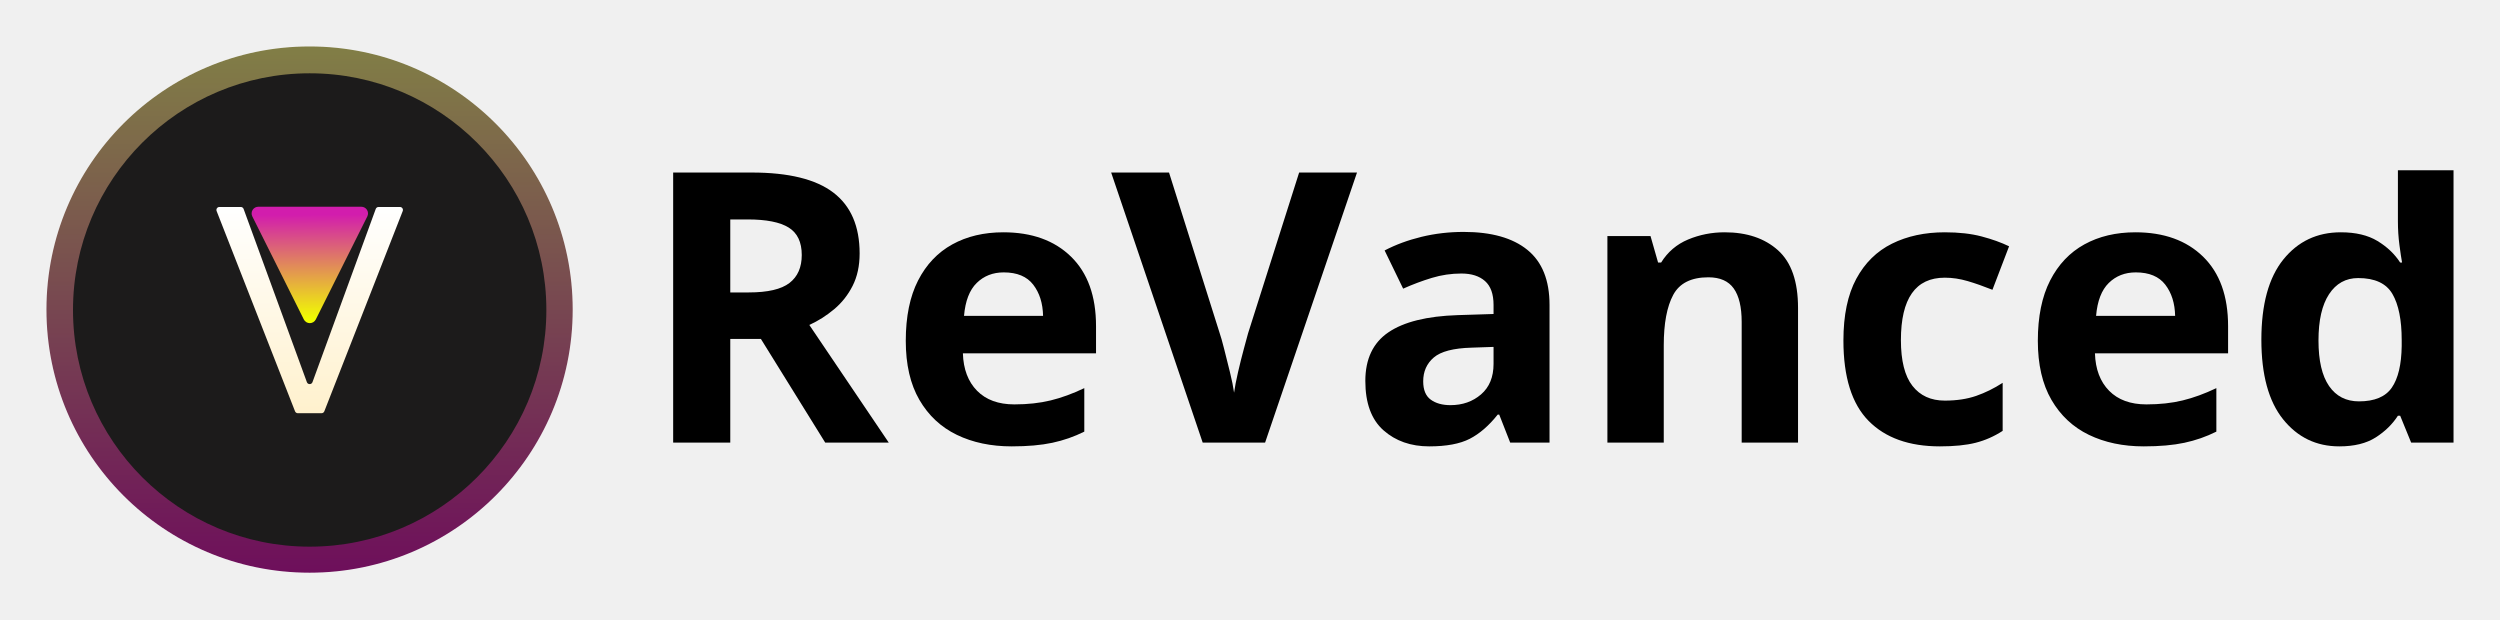
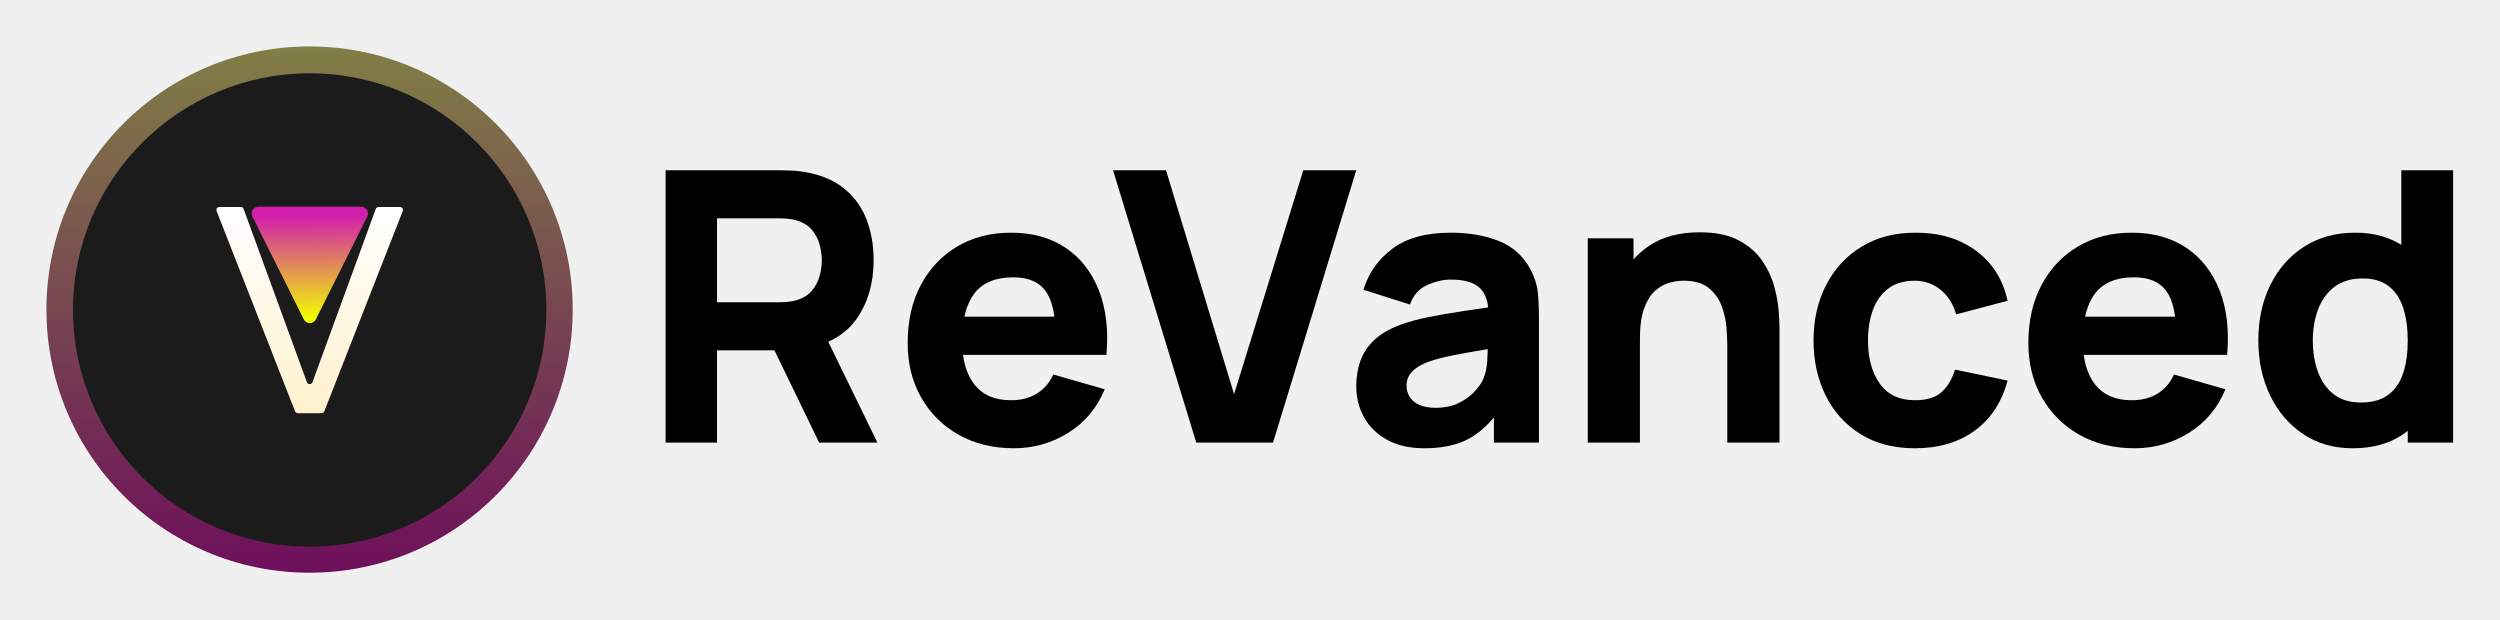
<svg xmlns="http://www.w3.org/2000/svg" width="100%" height="100%" viewBox="0 0 38763 9600" version="1.1" xml:space="preserve" style="fill-rule:evenodd;clip-rule:evenodd;stroke-linejoin:round;stroke-miterlimit:2;">
  <clipPath id="_clip1">
    <rect id="Wordmark" x="10320.2" y="2640" width="27722.3" height="4320" />
  </clipPath>
  <g clip-path="url(#_clip1)">
-     <g id="Wordmark1" transform="matrix(5864.61,0,0,5864.61,38446.8,6862.52)" />
-     <text x="9909.66px" y="6862.52px" style="font-family:'Manrope-ExtraBold', 'Manrope';font-weight:800;font-size:5864.61px;">Re<tspan x="17228.7px 20794.4px 24213.4px 27884.7px 31215.8px " y="6862.52px 6862.52px 6862.52px 6862.52px 6862.52px ">Vance</tspan>d</text>
+     <path id="Wordmark1" d="M10320.2,6862.52l0,-4222.52l1782.84,-0c41.052,-0 96.278,1.466 165.675,4.398c69.398,2.933 131.465,9.286 186.202,19.06c252.178,39.098 458.905,122.18 620.182,249.246c161.277,127.067 280.035,286.877 356.275,479.432c76.24,192.555 114.36,407.101 114.36,643.641c-0,353.831 -87.969,656.347 -263.908,907.548c-175.938,251.2 -451.574,406.124 -826.909,464.77l-351.877,23.458l-985.254,0l0,1430.96l-797.587,-0Zm2381.03,-0l-832.774,-1718.33l821.045,-158.345l914.879,1876.67l-903.15,-0Zm-1583.44,-2175.77l950.067,0c41.052,0 86.014,-1.955 134.886,-5.864c48.871,-3.91 93.833,-11.73 134.885,-23.459c107.518,-29.323 190.6,-78.683 249.246,-148.081c58.646,-69.398 99.21,-146.615 121.691,-231.652c22.481,-85.037 33.721,-165.675 33.721,-241.915c0,-76.24 -11.24,-156.879 -33.721,-241.915c-22.481,-85.037 -63.045,-162.255 -121.691,-231.652c-58.646,-69.398 -141.728,-118.759 -249.246,-148.082c-41.052,-11.729 -86.014,-19.548 -134.885,-23.458c-48.872,-3.91 -93.834,-5.865 -134.886,-5.865l-950.067,0l0,1301.94Z" style="fill-rule:nonzero;" />
+     <path d="M15721.5,6950.49c-324.508,-0 -610.408,-69.887 -857.699,-209.66c-247.291,-139.773 -440.823,-332.328 -580.596,-577.664c-139.773,-245.336 -209.66,-526.348 -209.66,-843.037c0,-346.012 68.421,-647.062 205.262,-903.15c136.841,-256.088 325.485,-454.996 565.934,-596.724c240.449,-141.728 517.063,-212.592 829.842,-212.592c332.328,0 614.807,78.195 847.436,234.585c232.63,156.389 404.658,376.312 516.086,659.768c111.427,283.456 150.525,616.761 117.292,999.916l-788.79,-0l0,-293.231c0,-322.553 -51.315,-554.694 -153.946,-696.422c-102.631,-141.728 -270.261,-212.592 -502.89,-212.592c-271.727,-0 -471.612,82.593 -599.656,247.78c-128.044,165.186 -192.066,409.056 -192.066,731.609c-0,295.186 64.022,523.417 192.066,684.693c128.044,161.277 316.2,241.916 564.468,241.916c156.39,-0 290.298,-34.211 401.726,-102.631c111.427,-68.421 196.464,-167.141 255.11,-296.163l797.587,228.72c-119.247,289.321 -307.403,514.13 -564.468,674.43c-257.066,160.299 -538.078,240.449 -843.038,240.449Zm-1049.77,-1448.56l0,-592.326l2099.53,0l-0,592.326l-2099.53,-0Z" style="fill-rule:nonzero;" />
+     <path d="M18548.2,6862.52l-1290.21,-4222.52l821.045,-0l1055.63,3471.85l1073.22,-3471.85l821.045,-0l-1290.21,4222.52l-1190.52,-0Z" style="fill-rule:nonzero;" />
+     <path d="M22084.6,6950.49c-226.765,-0 -418.831,-43.496 -576.198,-130.488c-157.367,-86.992 -276.614,-203.306 -357.741,-348.944c-81.127,-145.638 -121.691,-306.426 -121.691,-482.364c0,-146.615 22.481,-280.524 67.443,-401.726c44.962,-121.202 117.781,-228.231 218.457,-321.087c100.676,-92.856 236.05,-170.562 406.124,-233.118c117.292,-43.007 257.065,-81.127 419.319,-114.36c162.255,-33.233 346.012,-64.999 551.274,-95.3c205.261,-30.3 431.048,-64.022 677.362,-101.164l-287.366,158.344c-0,-187.667 -44.962,-325.486 -134.886,-413.455c-89.924,-87.969 -240.449,-131.953 -451.575,-131.953c-117.292,-0 -239.471,28.345 -366.538,85.036c-127.066,56.692 -216.013,157.367 -266.839,302.028l-721.347,-228.72c80.149,-261.952 230.674,-475.033 451.575,-639.242c220.9,-164.209 521.95,-246.314 903.149,-246.314c279.546,0 527.815,43.007 744.805,129.022c216.991,86.014 381.2,234.584 492.627,445.71c62.556,117.292 99.699,234.584 111.428,351.876c11.729,117.292 17.594,248.269 17.594,392.929l-0,1935.32l-697.889,-0l0,-650.972l99.699,134.886c-154.435,213.081 -321.088,367.027 -499.958,461.838c-178.871,94.811 -405.147,142.217 -678.828,142.217Zm170.073,-627.513c146.615,-0 270.261,-25.902 370.937,-77.706c100.675,-51.804 180.825,-110.939 240.449,-177.405c59.623,-66.465 100.187,-122.179 121.69,-167.141c41.052,-86.014 65,-186.201 71.842,-300.561c6.842,-114.36 10.263,-209.66 10.263,-285.9l234.584,58.646c-236.539,39.098 -428.116,71.842 -574.732,98.232c-146.615,26.391 -264.884,50.338 -354.808,71.842c-89.924,21.503 -169.096,44.962 -237.517,70.375c-78.195,31.278 -141.239,65 -189.134,101.165c-47.894,36.165 -83.081,75.751 -105.562,118.758c-22.481,43.007 -33.722,90.901 -33.722,143.683c0,72.33 18.083,134.397 54.248,186.201c36.165,51.804 87.48,91.39 153.946,118.758c66.465,27.369 145.637,41.053 237.516,41.053Z" style="fill-rule:nonzero;" />
+     <path d="M26782.1,6862.52l0,-1495.48c0,-72.331 -3.909,-164.698 -11.729,-277.103c-7.819,-112.405 -32.255,-225.299 -73.307,-338.681c-41.053,-113.383 -108.007,-208.194 -200.863,-284.434c-92.856,-76.24 -224.321,-114.36 -394.395,-114.36c-68.42,0 -141.728,10.752 -219.923,32.256c-78.195,21.503 -151.502,63.044 -219.923,124.623c-68.42,61.578 -124.623,151.991 -168.607,271.238c-43.985,119.247 -65.977,277.591 -65.977,475.033l-457.439,-216.99c-0,-250.224 50.826,-484.808 152.479,-703.753c101.654,-218.946 254.622,-395.861 458.906,-530.747c204.284,-134.886 461.838,-202.329 772.662,-202.329c248.268,-0 450.597,42.029 606.987,126.089c156.39,84.059 278.08,190.599 365.072,319.621c86.991,129.021 149.059,263.418 186.201,403.192c37.143,139.773 59.624,267.328 67.443,382.665c7.82,115.338 11.729,199.397 11.729,252.178l0,1776.98l-809.316,-0Zm-2164.04,-0l0,-3166.89l709.618,0l-0,1049.77l99.698,0l0,2117.12l-809.316,-0Z" style="fill-rule:nonzero;" />
+     <path d="M29691,6950.49c-328.418,-0 -609.919,-73.308 -844.504,-219.923c-234.584,-146.615 -414.432,-346.012 -539.544,-598.19c-125.111,-252.178 -187.667,-536.612 -187.667,-853.301c-0,-320.598 64.999,-606.986 194.998,-859.165c129.999,-252.178 313.268,-450.597 549.807,-595.257c236.539,-144.661 516.086,-216.991 838.639,-216.991c373.38,0 686.648,94.323 939.803,282.968c253.156,188.644 414.921,446.198 485.297,772.662l-797.587,211.126c-46.917,-164.209 -128.533,-292.253 -244.847,-384.132c-116.315,-91.879 -247.78,-137.819 -394.395,-137.819c-168.119,0 -305.937,40.564 -413.455,121.691c-107.518,81.127 -186.69,191.577 -237.517,331.35c-50.826,139.774 -76.239,297.629 -76.239,473.567c-0,275.637 61.089,498.981 183.269,670.032c122.179,171.051 303.493,256.577 543.942,256.577c179.848,-0 316.689,-41.053 410.522,-123.157c93.834,-82.105 164.209,-199.397 211.126,-351.877l815.181,170.074c-89.924,336.237 -259.998,595.258 -510.221,777.06c-250.223,181.803 -559.093,272.705 -926.608,272.705Z" style="fill-rule:nonzero;" />
+     <path d="M33098.3,6950.49c-324.508,-0 -610.408,-69.887 -857.699,-209.66c-247.291,-139.773 -440.823,-332.328 -580.596,-577.664c-139.773,-245.336 -209.66,-526.348 -209.66,-843.037c0,-346.012 68.421,-647.062 205.261,-903.15c136.841,-256.088 325.486,-454.996 565.935,-596.724c240.449,-141.728 517.063,-212.592 829.842,-212.592c332.328,0 614.807,78.195 847.436,234.585c232.629,156.389 404.658,376.312 516.085,659.768c111.428,283.456 150.525,616.761 117.293,999.916l-788.79,-0l-0,-293.231c-0,-322.553 -51.315,-554.694 -153.946,-696.422c-102.631,-141.728 -270.261,-212.592 -502.89,-212.592c-271.727,-0 -471.612,82.593 -599.656,247.78c-128.044,165.186 -192.066,409.056 -192.066,731.609c-0,295.186 64.022,523.417 192.066,684.693c128.044,161.277 316.2,241.916 564.468,241.916c156.39,-0 290.298,-34.211 401.726,-102.631c111.427,-68.421 196.464,-167.141 255.11,-296.163l797.587,228.72c-119.247,289.321 -307.403,514.13 -564.469,674.43c-257.065,160.299 -538.077,240.449 -843.037,240.449Zm-1049.77,-1448.56l0,-592.326l2099.53,0l-0,592.326l-2099.53,-0Z" style="fill-rule:nonzero;" />
+     <path d="M36476.3,6950.49c-291.275,-0 -546.386,-73.308 -765.331,-219.923c-218.946,-146.615 -389.508,-346.012 -511.687,-598.19c-122.18,-252.178 -183.269,-536.612 -183.269,-853.301c-0,-322.553 62.067,-609.43 186.201,-860.631c124.134,-251.2 298.606,-449.131 523.416,-593.791c224.81,-144.661 488.718,-216.991 791.722,-216.991c301.05,0 554.206,73.308 759.467,219.923c205.261,146.615 360.673,346.012 466.236,598.19c105.563,252.178 158.345,536.612 158.345,853.3c-0,316.689 -53.27,601.123 -159.811,853.301c-106.54,252.178 -265.373,451.575 -476.499,598.19c-211.126,146.615 -474.056,219.923 -788.79,219.923Zm129.021,-709.618c177.894,0 320.11,-40.075 426.651,-120.224c106.54,-80.15 183.269,-192.555 230.186,-337.215c46.916,-144.661 70.375,-312.779 70.375,-504.357c-0,-191.577 -23.459,-359.695 -70.375,-504.356c-46.917,-144.66 -121.691,-257.065 -224.322,-337.215c-102.63,-80.149 -237.028,-120.224 -403.192,-120.224c-177.893,-0 -324.019,43.496 -438.379,130.487c-114.36,86.992 -198.908,203.307 -253.644,348.945c-54.737,145.637 -82.105,306.425 -82.105,482.363c0,177.894 26.391,339.659 79.172,485.297c52.782,145.638 133.909,261.464 243.382,347.478c109.472,86.014 250.223,129.021 422.251,129.021Zm727.212,621.649l-0,-2169.91l-99.699,-0l0,-2052.61l803.452,-0l-0,4222.52l-703.753,-0Z" style="fill-rule:nonzero;" />
  </g>
-   <circle id="Mask" cx="4800" cy="4800" r="4080" style="fill:#fff;" />
+   <circle id="Mask" cx="4800" cy="4800" r="4080" style="fill:none;" />
  <clipPath id="_clip2">
    <circle cx="4800" cy="4800" r="4080" />
  </clipPath>
  <g clip-path="url(#_clip2)">
    <g id="Logo">
      <rect id="Background" x="720" y="720" width="8160" height="8160" style="fill:url(#_Linear3);" />
      <circle id="Fill" cx="4801.63" cy="4806.27" r="3669.84" style="fill:#1c1b1b;" />
      <g id="Shape">
        <path id="Arc" d="M5869.58,3209.18c-19.448,0 -36.822,12.151 -43.495,30.418l-980.959,2685.65c-14.811,40.558 -72.178,40.558 -86.989,0l-980.96,-2685.65c-6.672,-18.267 -24.05,-30.418 -43.494,-30.418l-331.781,0c-32.618,0 -55.012,32.819 -43.12,63.189l1215.83,3105.25c6.949,17.744 24.06,29.423 43.121,29.423l367.799,-0c19.057,-0 36.168,-11.679 43.116,-29.423l1215.83,-3105.25c11.891,-30.37 -10.506,-63.189 -43.116,-63.189l-331.785,0Z" style="fill:url(#_Linear4);fill-rule:nonzero;" />
        <path id="Diamond" d="M4896.5,4953.17c-17.566,35.131 -53.473,57.324 -92.752,57.324c-39.279,-0 -75.186,-22.193 -92.752,-57.324c-190.835,-381.669 -624.144,-1248.29 -798.794,-1597.59c-16.073,-32.146 -14.355,-70.322 4.54,-100.894c18.895,-30.573 52.272,-49.182 88.212,-49.182c365.842,0 1231.75,0 1597.59,0c35.94,-0 69.317,18.609 88.212,49.182c18.895,30.572 20.613,68.748 4.54,100.894c-174.65,349.299 -607.96,1215.92 -798.794,1597.59Z" style="fill:url(#_Linear5);" />
      </g>
    </g>
  </g>
  <defs>
    <linearGradient id="_Linear3" x1="0" y1="0" x2="1" y2="0" gradientUnits="userSpaceOnUse" gradientTransform="matrix(4.99605e-13,8159.18,-8159.18,4.99605e-13,4800,720.825)">
      <stop offset="0" style="stop-color:#817e46;stop-opacity:1" />
      <stop offset="1" style="stop-color:#6e0f5b;stop-opacity:1" />
    </linearGradient>
    <linearGradient id="_Linear4" x1="0" y1="0" x2="1" y2="0" gradientUnits="userSpaceOnUse" gradientTransform="matrix(0,-3197.86,3197.86,-0,4801.63,6407.03)">
      <stop offset="0" style="stop-color:#fff1cd;stop-opacity:1" />
      <stop offset="1" style="stop-color:#fff;stop-opacity:1" />
    </linearGradient>
    <linearGradient id="_Linear5" x1="0" y1="0" x2="1" y2="0" gradientUnits="userSpaceOnUse" gradientTransform="matrix(11.806,1629.17,-1629.17,11.806,4790.06,3330.49)">
      <stop offset="0" style="stop-color:#d21dad;stop-opacity:1" />
      <stop offset="1" style="stop-color:#f1ff00;stop-opacity:1" />
    </linearGradient>
  </defs>
</svg>
